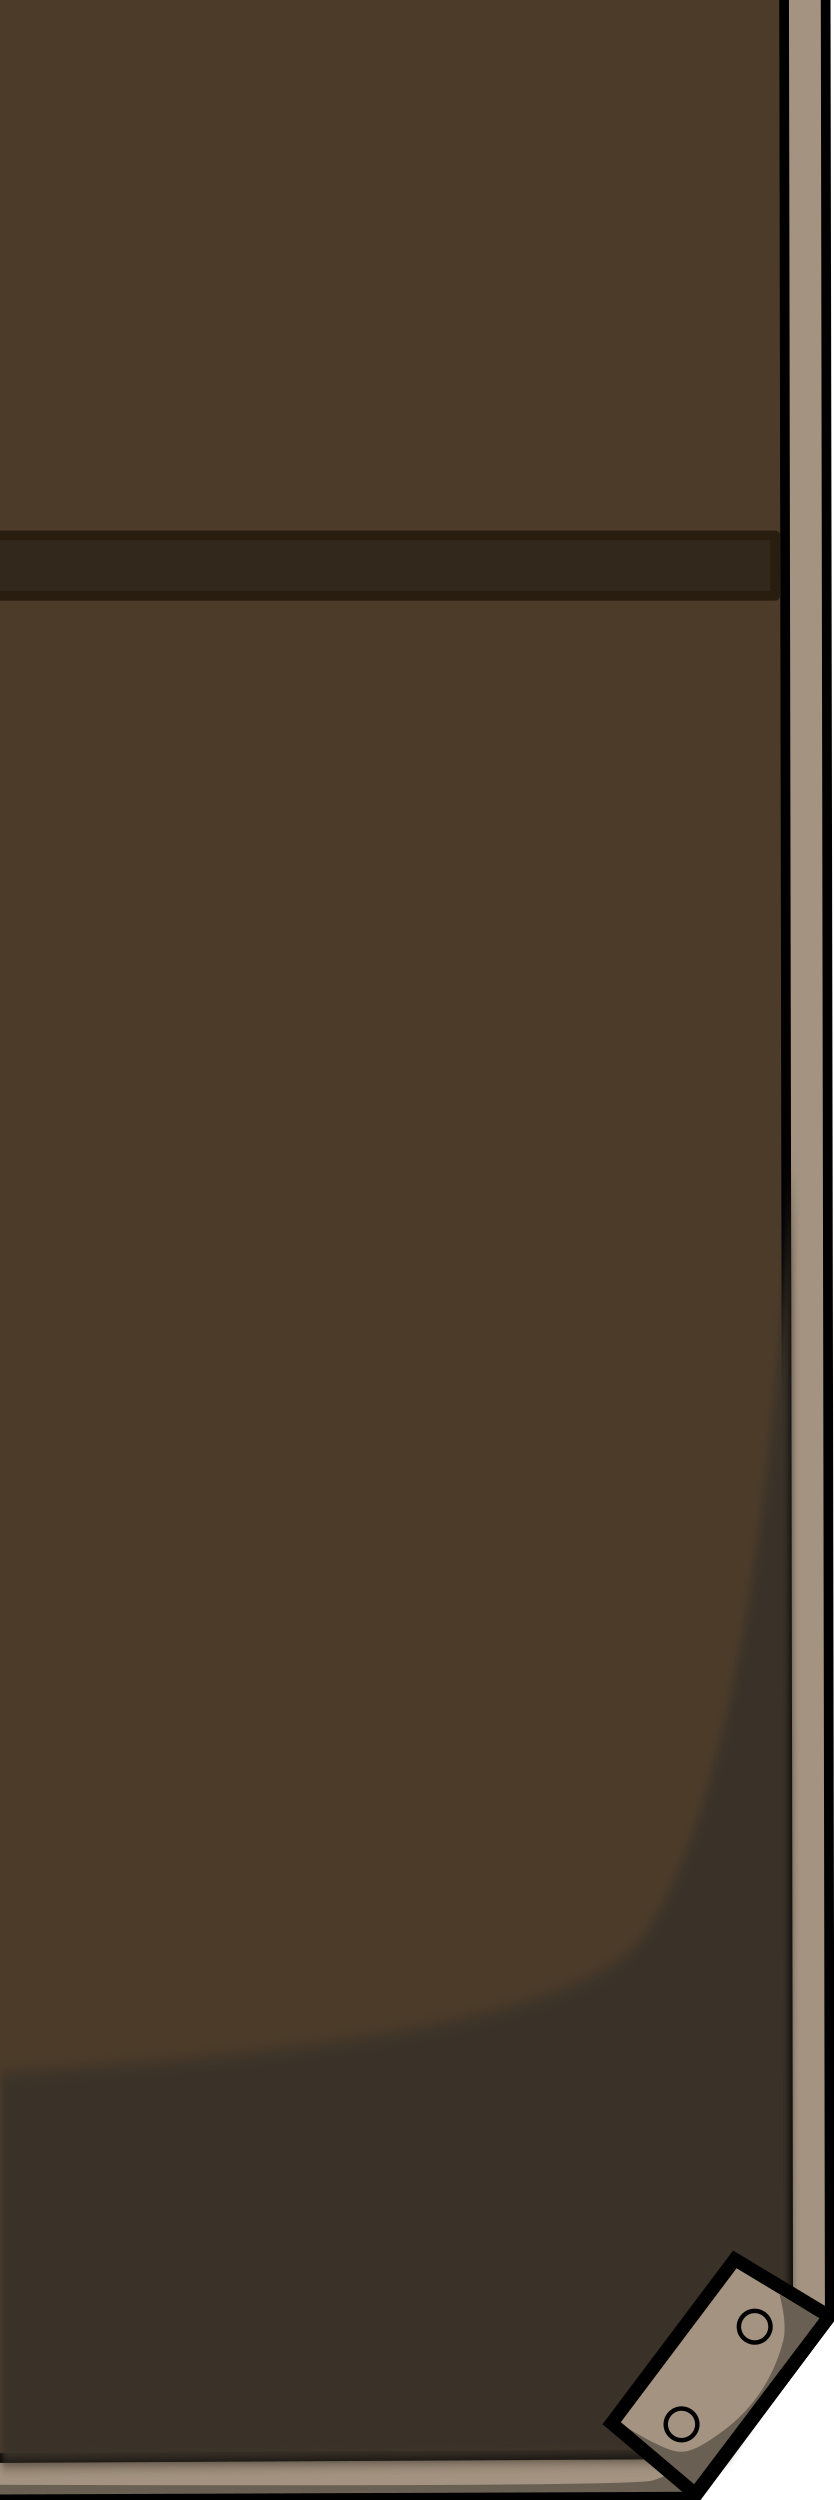
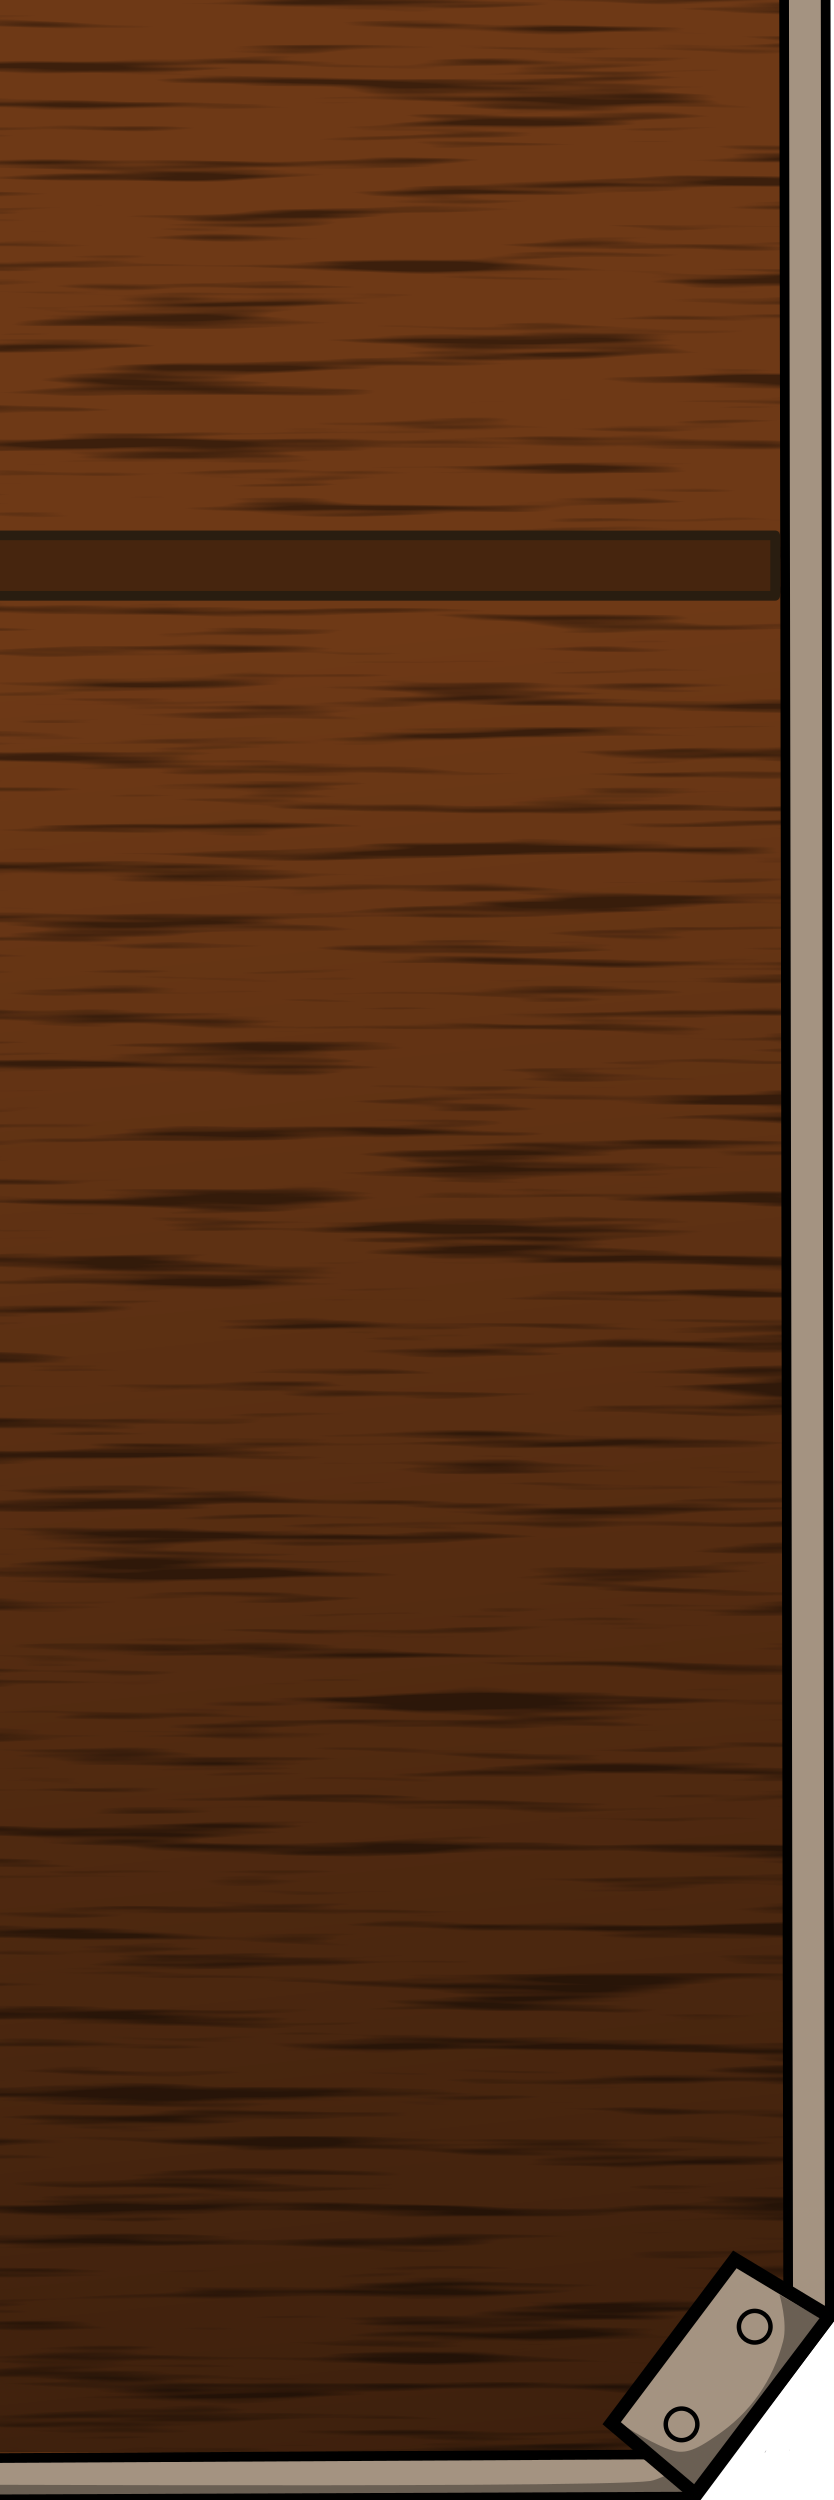
- <svg xmlns="http://www.w3.org/2000/svg" width="200" height="600" viewBox="0 0 200 600" id="svg2" version="1.1">
+ <svg xmlns="http://www.w3.org/2000/svg" xmlns:xlink="http://www.w3.org/1999/xlink" width="200" height="600" viewBox="0 0 200 600" id="svg2" version="1.1">
  <defs id="defs4">
-     <filter style="color-interpolation-filters:sRGB" id="filter6416" x="-0.014" width="1.027" y="-0.013" height="1.026">
-       <feGaussianBlur stdDeviation="1.809" id="feGaussianBlur6418" />
+     <linearGradient id="linearGradient5449">
+       <stop style="stop-color:#000000;stop-opacity:0.448" offset="0" id="stop5451" />
+       <stop style="stop-color:#000000;stop-opacity:0;" offset="1" id="stop5453" />
+     </linearGradient>
+     <filter style="color-interpolation-filters:sRGB;" id="filter5283">
+       <feTurbulence numOctaves="3" baseFrequency="0.012 0.255" type="fractalNoise" id="feTurbulence5285" flood-opacity="0.43" />
+       <feColorMatrix result="result0" values="1 0 0 0 0 0 1 0 0 0 0 0 1 0 0 0 0 0 5 -2.7" id="feColorMatrix5287" />
+       <feFlood flood-opacity="0.45" flood-color="rgb(0,0,0)" id="feFlood5289" baseFrequency="0.012 0.255" result="result1" />
+       <feComposite operator="in" id="feComposite5291" in2="result0" />
+       <feComposite operator="atop" id="feComposite5293" in2="SourceGraphic" />
    </filter>
+     <linearGradient xlink:href="#linearGradient5449" id="linearGradient5455" x1="43.299" y1="1059.879" x2="-3.007" y2="611.255" gradientUnits="userSpaceOnUse" gradientTransform="translate(0,-452.3622)" />
  </defs>
  <g id="layer1" transform="translate(0,-452.3622)">
    <path style="fill:#a49381;fill-opacity:1;fill-rule:evenodd;stroke:#000000;stroke-width:2.332;stroke-linecap:butt;stroke-linejoin:miter;stroke-miterlimit:4;stroke-dasharray:none;stroke-opacity:1" d="m -236.505,992.298 -43.406,-528.239 119.673,-57.878 328.545,23.364 29.834,12.524 1.009,566.721 -31.852,42.76 -351.762,1.374 z" id="path4686-2" />
-     <path style="fill:#4c3b29;fill-opacity:1;fill-rule:evenodd;stroke:#000000;stroke-width:2.326;stroke-linecap:butt;stroke-linejoin:miter;stroke-miterlimit:4;stroke-dasharray:none;stroke-opacity:1" d="m -130.569,1000.803 -62.576,-506.629 14.835,-91.234 330.426,4.104 36.03,21.473 1.009,572.286 -29.974,40.623 -337.995,1.851 z" id="path4686" />
-     <rect style="opacity:1;fill:#33281c;fill-opacity:1;stroke:#291d10;stroke-width:2.331;stroke-linecap:round;stroke-linejoin:round;stroke-miterlimit:4;stroke-dasharray:none;stroke-opacity:1" id="rect4836" width="368.606" height="14.504" x="-186.037" y="580.852" transform="scale(-1,1)" />
-     <path style="fill:#3a3228;fill-opacity:1;fill-rule:evenodd;stroke:none;stroke-width:1px;stroke-linecap:butt;stroke-linejoin:miter;stroke-opacity:1;filter:url(#filter6416)" d="m -822.325,1057.216 503.652,-106.669 c 0,0 395.466,1.865 442.611,-34.601 58.719,-45.418 66.039,-185.426 66.039,-185.426 l -0.111,284.41 -29.646,25.46 -340.085,1.505 -24.938,-54.359 z" id="path6402" transform="matrix(0.5330149,0,0,1.007959,88.47874,-6.39819)" />
+     <path style="fill:#6e3916;fill-opacity:1;fill-rule:evenodd;stroke:#000000;stroke-width:2.326;stroke-linecap:butt;stroke-linejoin:miter;stroke-miterlimit:4;stroke-dasharray:none;stroke-opacity:1;filter:url(#filter5283)" d="m -130.569,1000.803 -62.576,-506.629 14.835,-91.234 330.426,4.104 36.03,21.473 1.009,572.286 -29.974,40.623 -337.995,1.851 z" id="path4686" />
+     <path style="opacity:1;fill:url(#linearGradient5455);fill-opacity:1;stroke:none;stroke-width:2;stroke-linecap:square;stroke-linejoin:round;stroke-miterlimit:4;stroke-dasharray:none;stroke-opacity:1" d="M -248.969 -54.293 L -248.969 588.574 L 172.004 588.574 C 172.001 588.572 172.001 588.571 171.998 588.568 C 171.721 588.327 173.115 585.398 173.377 584.82 C 173.789 584.172 174.174 583.508 174.611 582.877 C 175.248 581.959 176.626 580.272 177.318 579.424 C 178.702 577.728 180.094 576.058 181.561 574.434 C 183.144 572.843 182.72 573.256 183.814 572.449 C 183.814 572.449 183.814 572.447 183.814 572.447 C 183.839 572.4 184.203 572.004 184.516 571.656 C 184.756 571.191 184.986 570.782 185.189 570.473 C 185.15 568.314 185.196 566.544 189.432 567.531 L 189.432 -54.293 L -248.969 -54.293 z M 187.648 567.912 C 187.176 568.333 186.365 568.556 186.23 569.174 C 186.226 569.195 186.216 569.223 186.211 569.244 C 186.588 568.876 187.018 568.488 187.648 567.912 z M 184.855 571.203 C 184.796 571.243 184.688 571.408 184.584 571.578 C 184.713 571.435 184.902 571.219 184.904 571.217 C 184.898 571.188 184.88 571.187 184.855 571.203 z M 184.248 572.129 C 184.269 572.113 184.191 572.129 184.17 572.145 C 184.12 572.182 184.039 572.264 183.967 572.336 C 184.117 572.223 184.039 572.29 184.248 572.129 z M 176.402 583.143 C 176.418 583.093 176.233 583.264 176.277 583.236 C 176.333 583.202 176.345 583.198 176.396 583.166 C 176.399 583.158 176.4 583.15 176.402 583.143 z M 175.146 586.225 C 174.81 587.085 174.474 587.944 174.258 588.574 L 174.84 588.574 C 175.196 587.924 175.428 587.208 175.613 586.467 C 175.457 586.388 175.302 586.306 175.146 586.225 z M 189.432 587.877 C 189.397 587.975 189.47 587.765 189.357 588.08 C 189.389 588.11 189.407 588.103 189.432 588.115 L 189.432 587.877 z M 183.936 587.992 C 183.787 588.187 183.637 588.381 183.486 588.574 L 183.666 588.574 C 183.757 588.378 183.849 588.18 183.936 587.992 z " transform="translate(0,452.3622)" id="rect5295" />
+     <rect style="opacity:1;fill:#46250e;fill-opacity:1;stroke:#291d10;stroke-width:2.331;stroke-linecap:round;stroke-linejoin:round;stroke-miterlimit:4;stroke-dasharray:none;stroke-opacity:1" id="rect4836" width="368.606" height="14.504" x="-186.037" y="580.852" transform="scale(-1,1)" />
    <path style="fill:#000000;fill-opacity:0.353;fill-rule:evenodd;stroke:none;stroke-width:1px;stroke-linecap:butt;stroke-linejoin:miter;stroke-opacity:1" d="m -155.833,1051.343 1.619,-6.265 c -0.467,0.634 67.754,3.606 73.177,3.427 7.31,-0.241 223.546,1.269 237.143,-0.714 1.531,-0.223 5.012,-1.944 5.012,-1.944 l 4.558,5.243 z" id="path6370" />
    <path style="fill:#a49381;fill-opacity:1;fill-rule:evenodd;stroke:#000000;stroke-width:3.221;stroke-linecap:butt;stroke-linejoin:miter;stroke-miterlimit:4;stroke-dasharray:none;stroke-opacity:1" d="m 199.042,1008.291 -22.684,-13.672 -29.559,39.31 20.048,16.969 z" id="path6265-7-2" />
    <circle style="opacity:1;fill:#a49381;fill-opacity:1;stroke:#000000;stroke-width:1.074;stroke-linecap:butt;stroke-linejoin:miter;stroke-miterlimit:4;stroke-dasharray:none;stroke-opacity:1" id="path6267-2-9" cx="-25.203" cy="-1026.564" r="3.794" transform="matrix(-0.9883534,0.1521764,-0.1521764,-0.9883534,0,0)" />
    <circle style="opacity:1;fill:#a49381;fill-opacity:1;stroke:#000000;stroke-width:1.074;stroke-linecap:butt;stroke-linejoin:miter;stroke-miterlimit:4;stroke-dasharray:none;stroke-opacity:1" id="path6267-9-1-0" cx="-4.285" cy="-1047.057" r="3.794" transform="matrix(-0.9883534,0.1521764,-0.1521764,-0.9883534,0,0)" />
    <path style="fill:#000000;fill-opacity:0.354;fill-rule:evenodd;stroke:none;stroke-width:1px;stroke-linecap:butt;stroke-linejoin:miter;stroke-opacity:1" d="m 187.071,1003.102 c 0,0 2.037,6.693 0.867,11.171 -2.436,9.324 -7.722,17.1 -16.08,22.716 -2.832,1.903 -6.102,4.267 -9.469,3.718 -4.21,-0.686 -13.235,-6.544 -13.235,-6.544 l 17.853,16.114 30.812,-41.036 z" id="path6351-7-8" />
  </g>
</svg>
